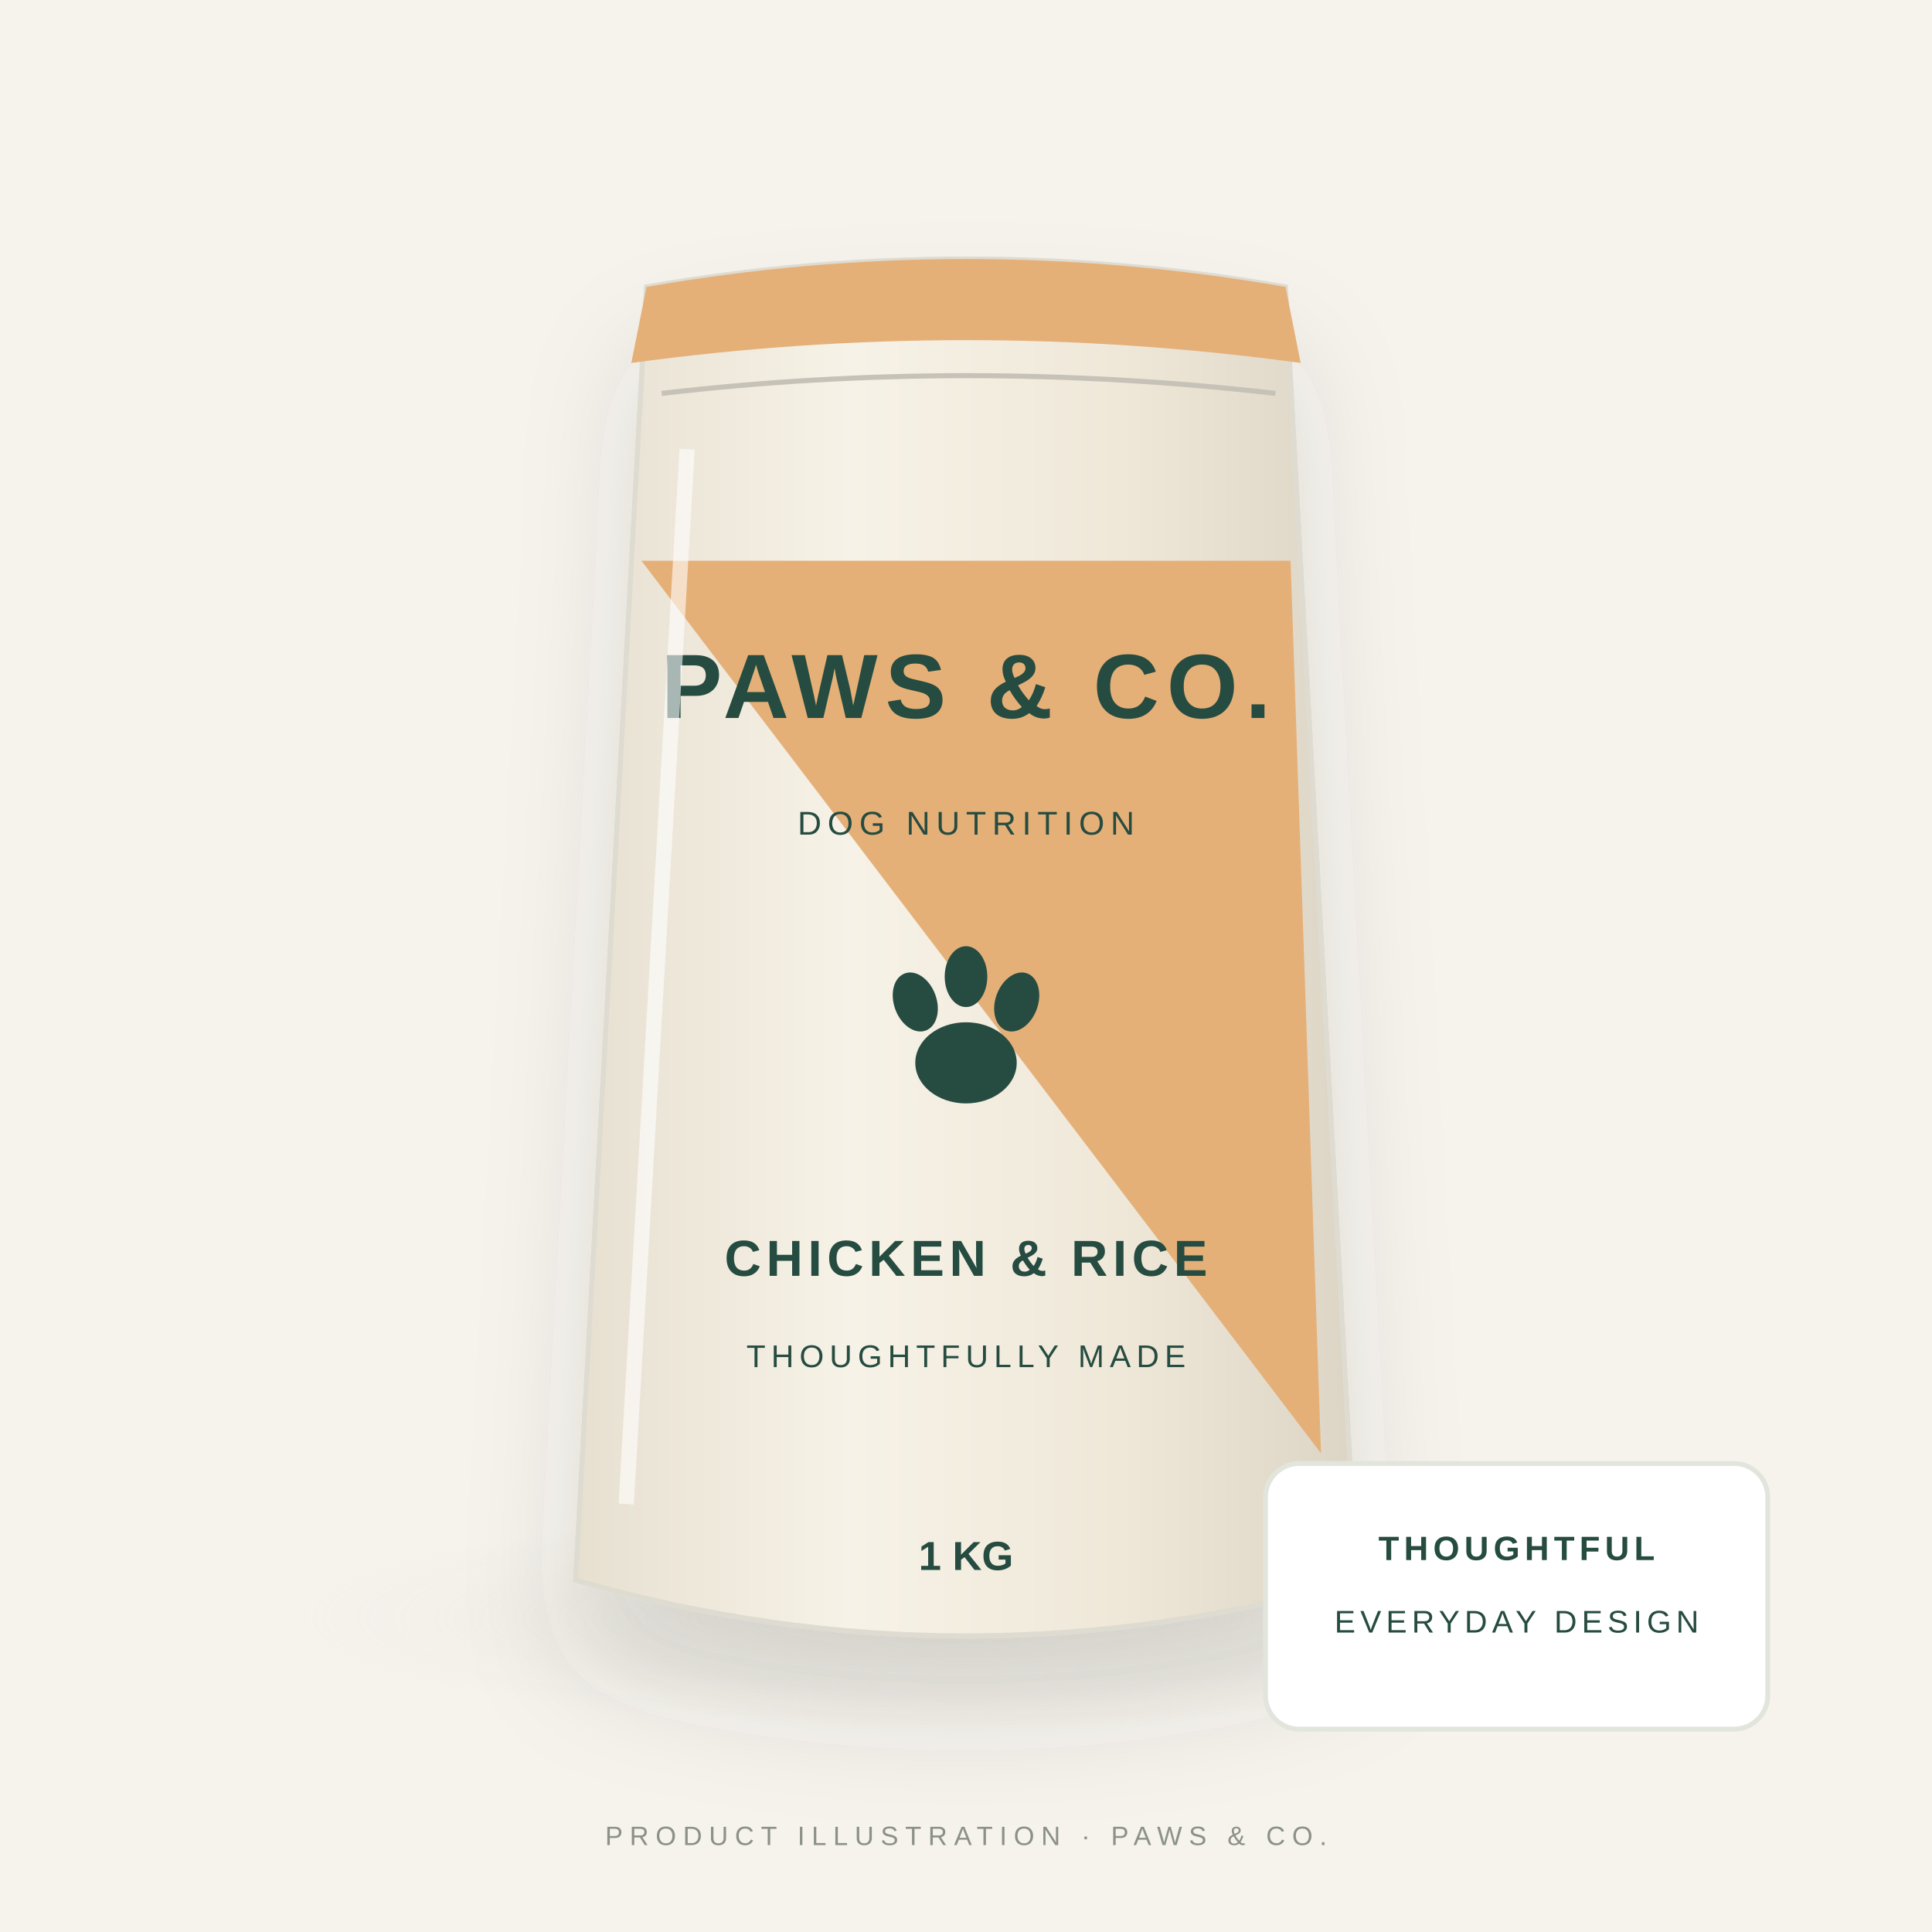
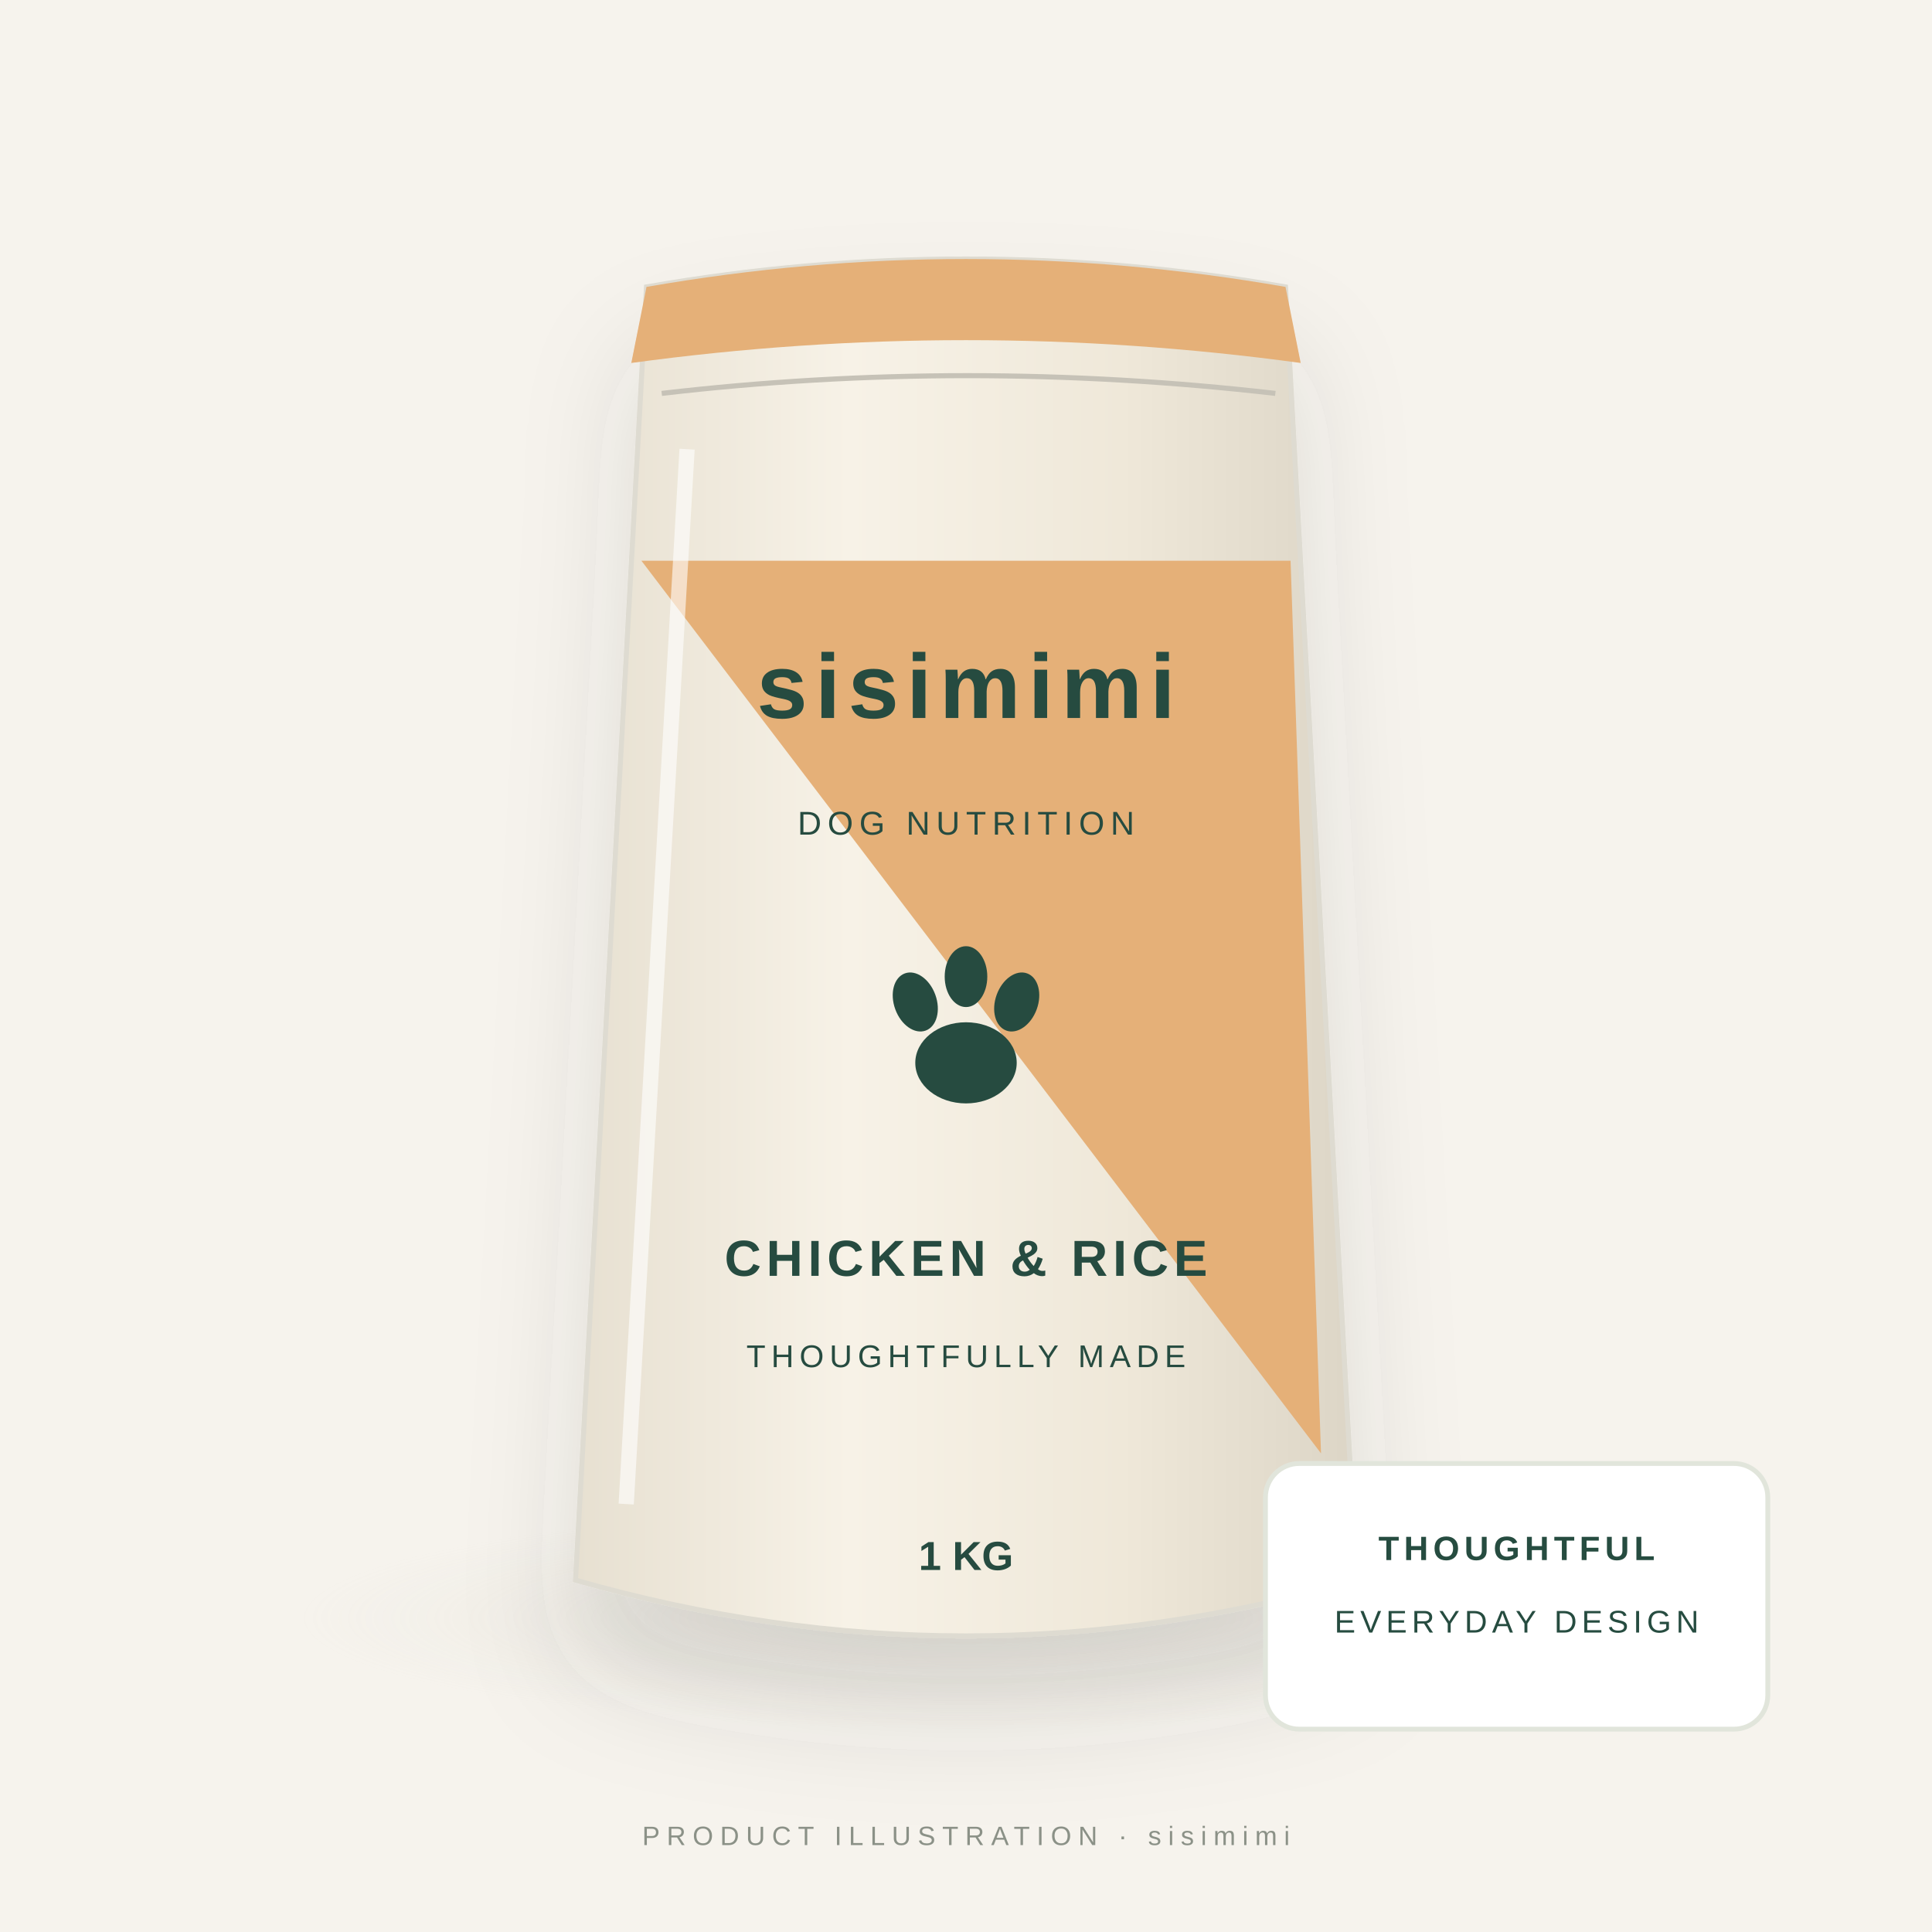
<svg xmlns="http://www.w3.org/2000/svg" viewBox="0 0 400 400" role="img" aria-label="Hạt chó vị gà &amp; gạo lứt — hình minh họa sản phẩm">
  <defs>
    <linearGradient id="paper" x1="0" y1="0" x2="1" y2="0">
      <stop stop-color="#e7e0d1" />
      <stop offset=".35" stop-color="#f7f2e7" />
      <stop offset=".7" stop-color="#efe8d9" />
      <stop offset="1" stop-color="#dcd5c6" />
    </linearGradient>
    <linearGradient id="metal">
      <stop stop-color="#b8b8af" />
      <stop offset=".28" stop-color="#e3e3db" />
      <stop offset=".7" stop-color="#d4d4c9" />
      <stop offset="1" stop-color="#acaca1" />
    </linearGradient>
    <filter id="shadow" x="-40%" y="-30%" width="180%" height="190%">
      <feDropShadow dx="0" dy="15" stdDeviation="11" flood-color="#4d4b3c" flood-opacity=".14" />
    </filter>
    <radialGradient id="ground">
      <stop stop-color="#c9c7ba" stop-opacity=".3" />
      <stop offset="1" stop-color="#c9c7ba" stop-opacity="0" />
    </radialGradient>
  </defs>
  <rect width="400" height="400" fill="#f6f3ed" />
  <ellipse cx="200" cy="335" rx="138" ry="23" fill="url(#ground)" />
  <g transform="translate(-10 -12) scale(1.05)" filter="url(#shadow)">
    <path d="M137 68 Q200 57 263 68 L277 323 Q200 345 123 323Z" fill="url(#paper)" stroke="#dedbd1" />
    <path d="M137 68 Q200 57 263 68 L266 83 Q200 74 134 83Z" fill="#e5b078" />
    <path d="M140 89 Q200 82 261 89" stroke="#c6c2b7" fill="none" />
    <path d="M136 122L264 122L270 298Q200 309130 298Z" fill="#e5b078" />
-     <text x="200" y="153" text-anchor="middle" font-family="Arial,sans-serif" font-size="18" font-weight="700" fill="#264c40" letter-spacing="1.5">PAWS &amp; CO.</text>
+     <text x="200" y="153" text-anchor="middle" font-family="Arial,sans-serif" font-size="18" font-weight="700" fill="#264c40" letter-spacing="1.5">sisimimi</text>
    <text x="200" y="176" text-anchor="middle" font-family="Arial,sans-serif" font-size="6.5" font-weight="500" fill="#264c40" letter-spacing="1.2">DOG NUTRITION</text>
    <g transform="translate(200 216)" color="#264c40">
      <g fill="currentColor">
        <ellipse cx="0" cy="5" rx="10" ry="8" />
        <ellipse cx="-10" cy="-7" rx="4.2" ry="6" transform="rotate(-20 -10 -7)" />
        <ellipse cx="0" cy="-12" rx="4.2" ry="6" />
        <ellipse cx="10" cy="-7" rx="4.2" ry="6" transform="rotate(20 10 -7)" />
      </g>
    </g>
    <text x="200" y="263" text-anchor="middle" font-family="Arial,sans-serif" font-size="10" font-weight="700" fill="#264c40" letter-spacing="1">CHICKEN &amp; RICE</text>
    <text x="200" y="281" text-anchor="middle" font-family="Arial,sans-serif" font-size="6.2" font-weight="500" fill="#264c40" letter-spacing="1.1">THOUGHTFULLY MADE</text>
    <text x="200" y="321" text-anchor="middle" font-family="Arial,sans-serif" font-size="8" font-weight="700" fill="#264c40" letter-spacing="0">1 KG</text>
    <path d="M145 100 L133 308" stroke="#fff" stroke-opacity=".6" stroke-width="3" />
  </g>
  <rect x="262" y="303" width="104" height="55" rx="7" fill="#fff" stroke="#e1e5db" />
  <text x="314" y="323" text-anchor="middle" font-family="Arial,sans-serif" font-size="7" font-weight="700" fill="#264c40" letter-spacing="1">THOUGHTFUL</text>
  <text x="314" y="338" text-anchor="middle" font-family="Arial,sans-serif" font-size="6.5" font-weight="500" fill="#264c40" letter-spacing="1">EVERYDAY DESIGN</text>
-   <text x="200" y="382" text-anchor="middle" fill="#8b9187" font-family="Arial,sans-serif" font-size="5.5" letter-spacing="1.4">PRODUCT ILLUSTRATION · PAWS &amp; CO.</text>
+   <text x="200" y="382" text-anchor="middle" fill="#8b9187" font-family="Arial,sans-serif" font-size="5.5" letter-spacing="1.4">PRODUCT ILLUSTRATION · sisimimi</text>
</svg>
